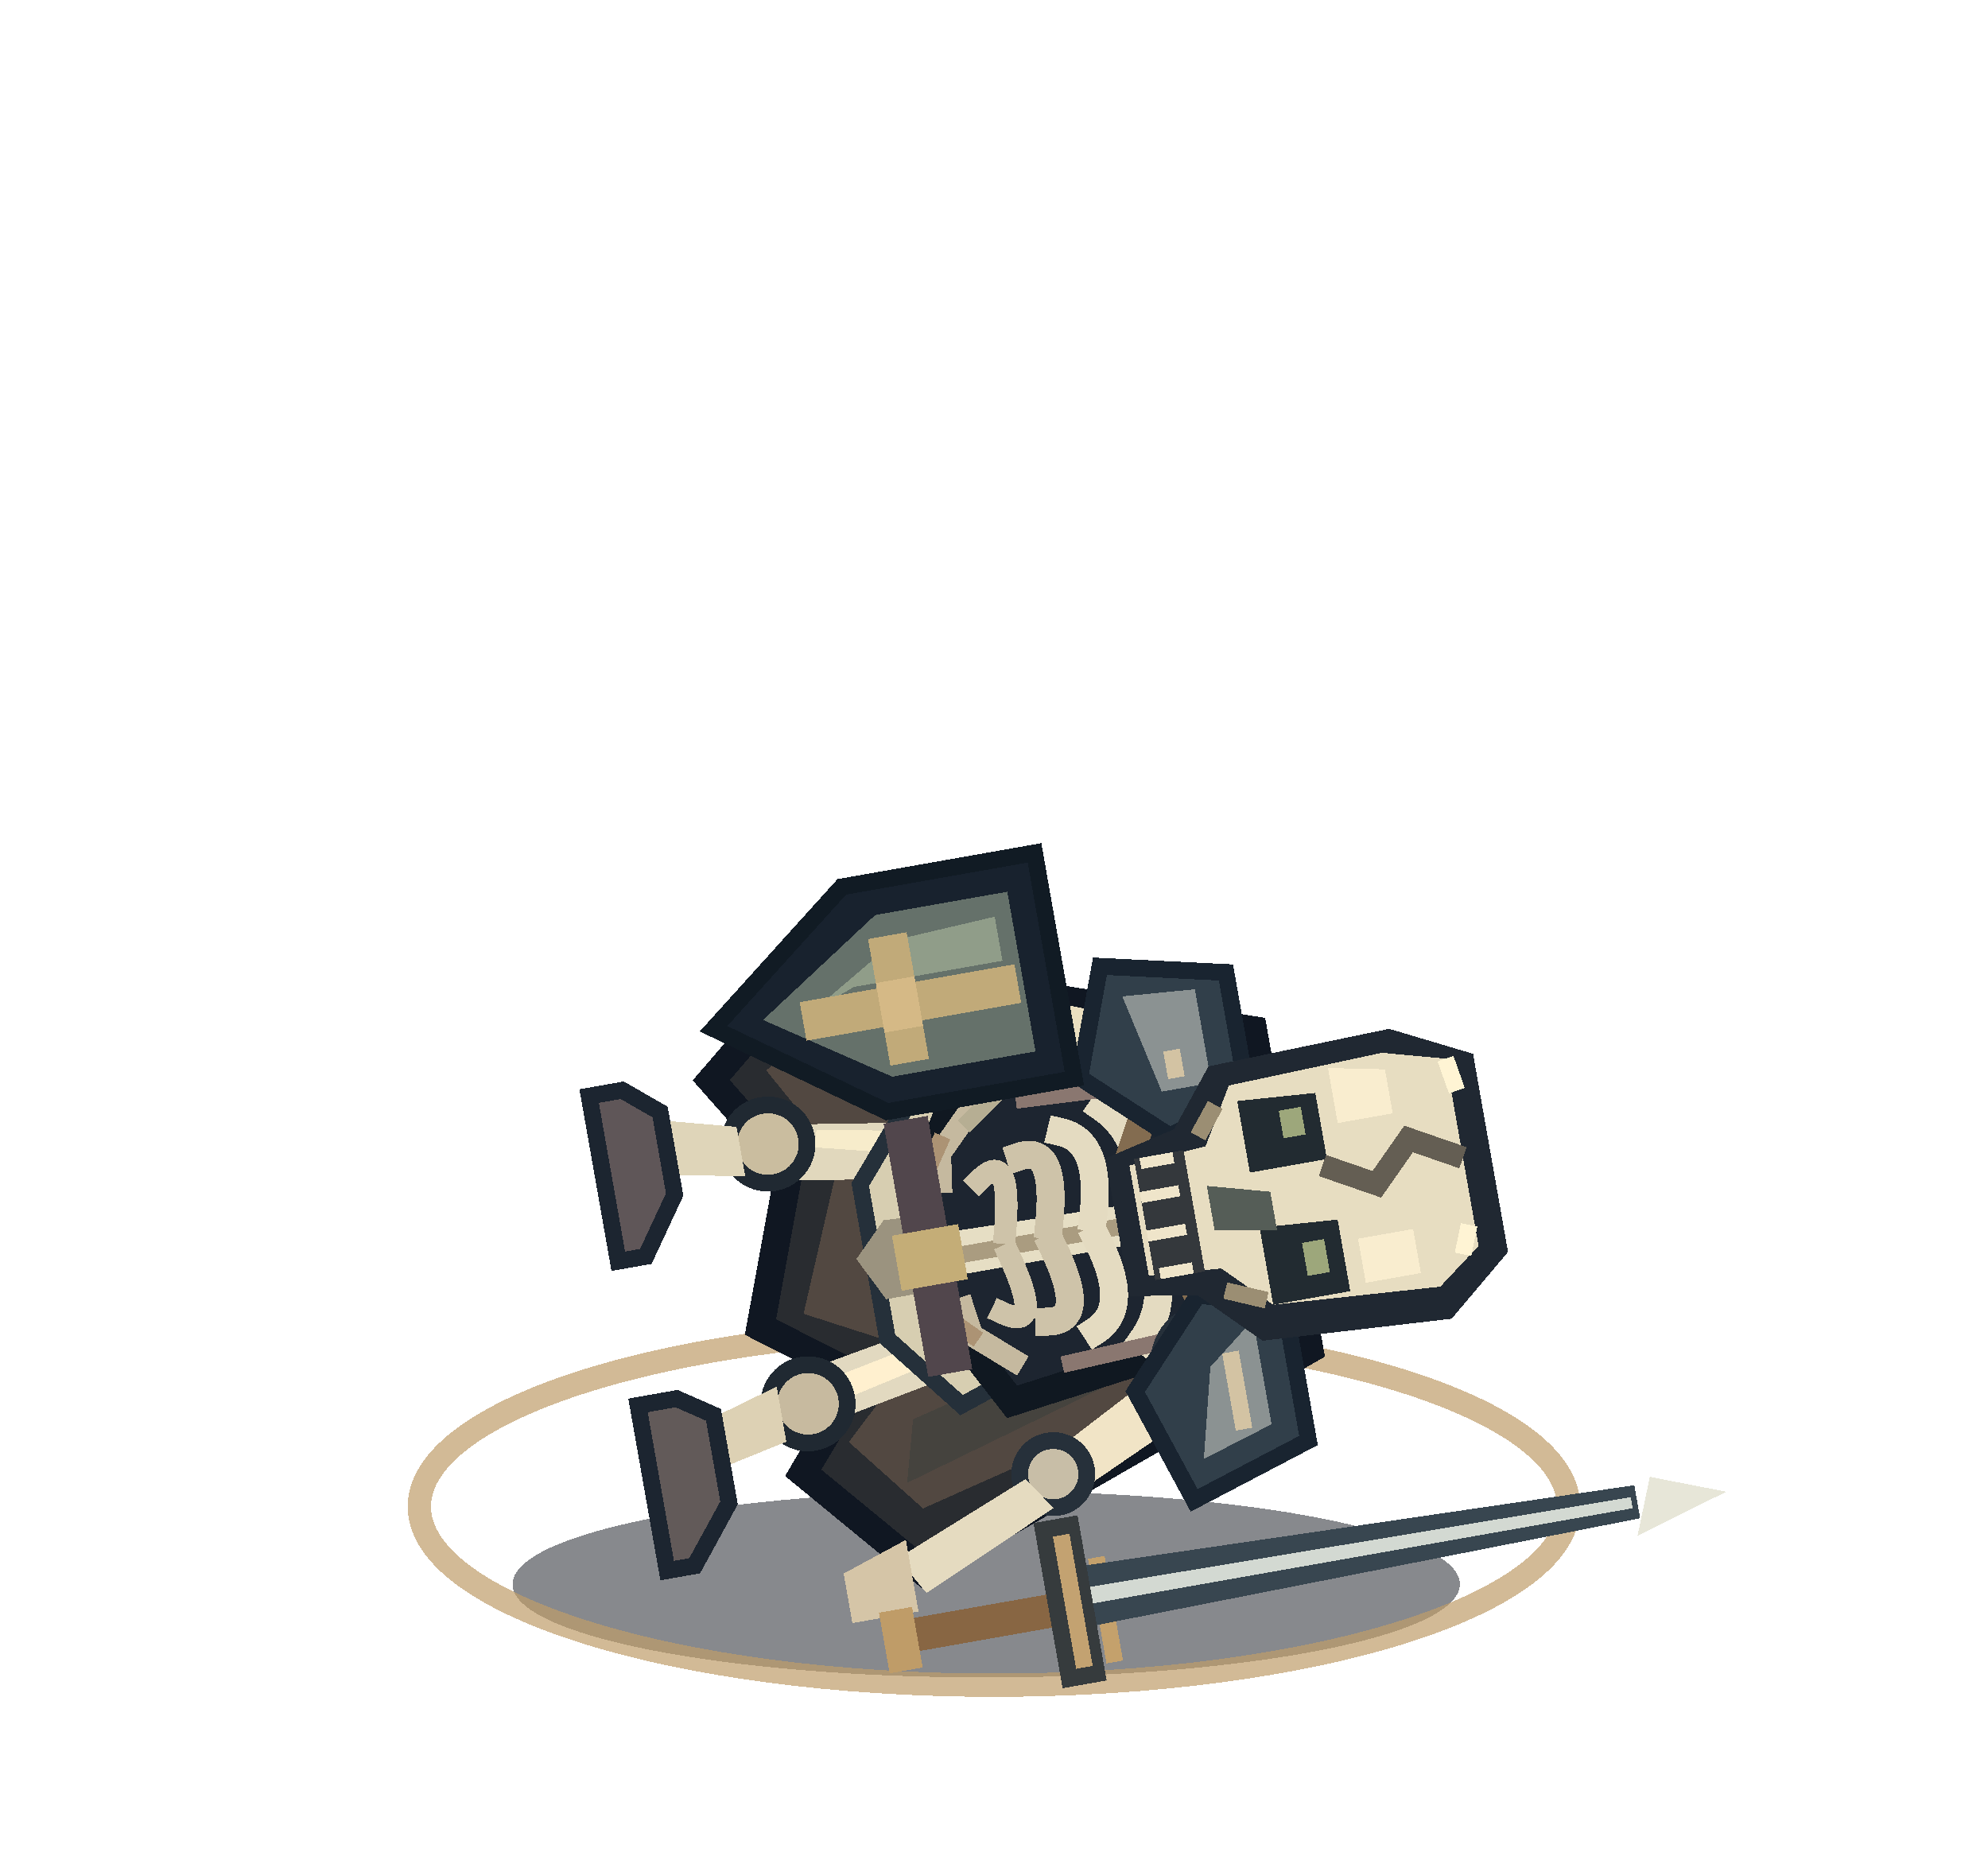
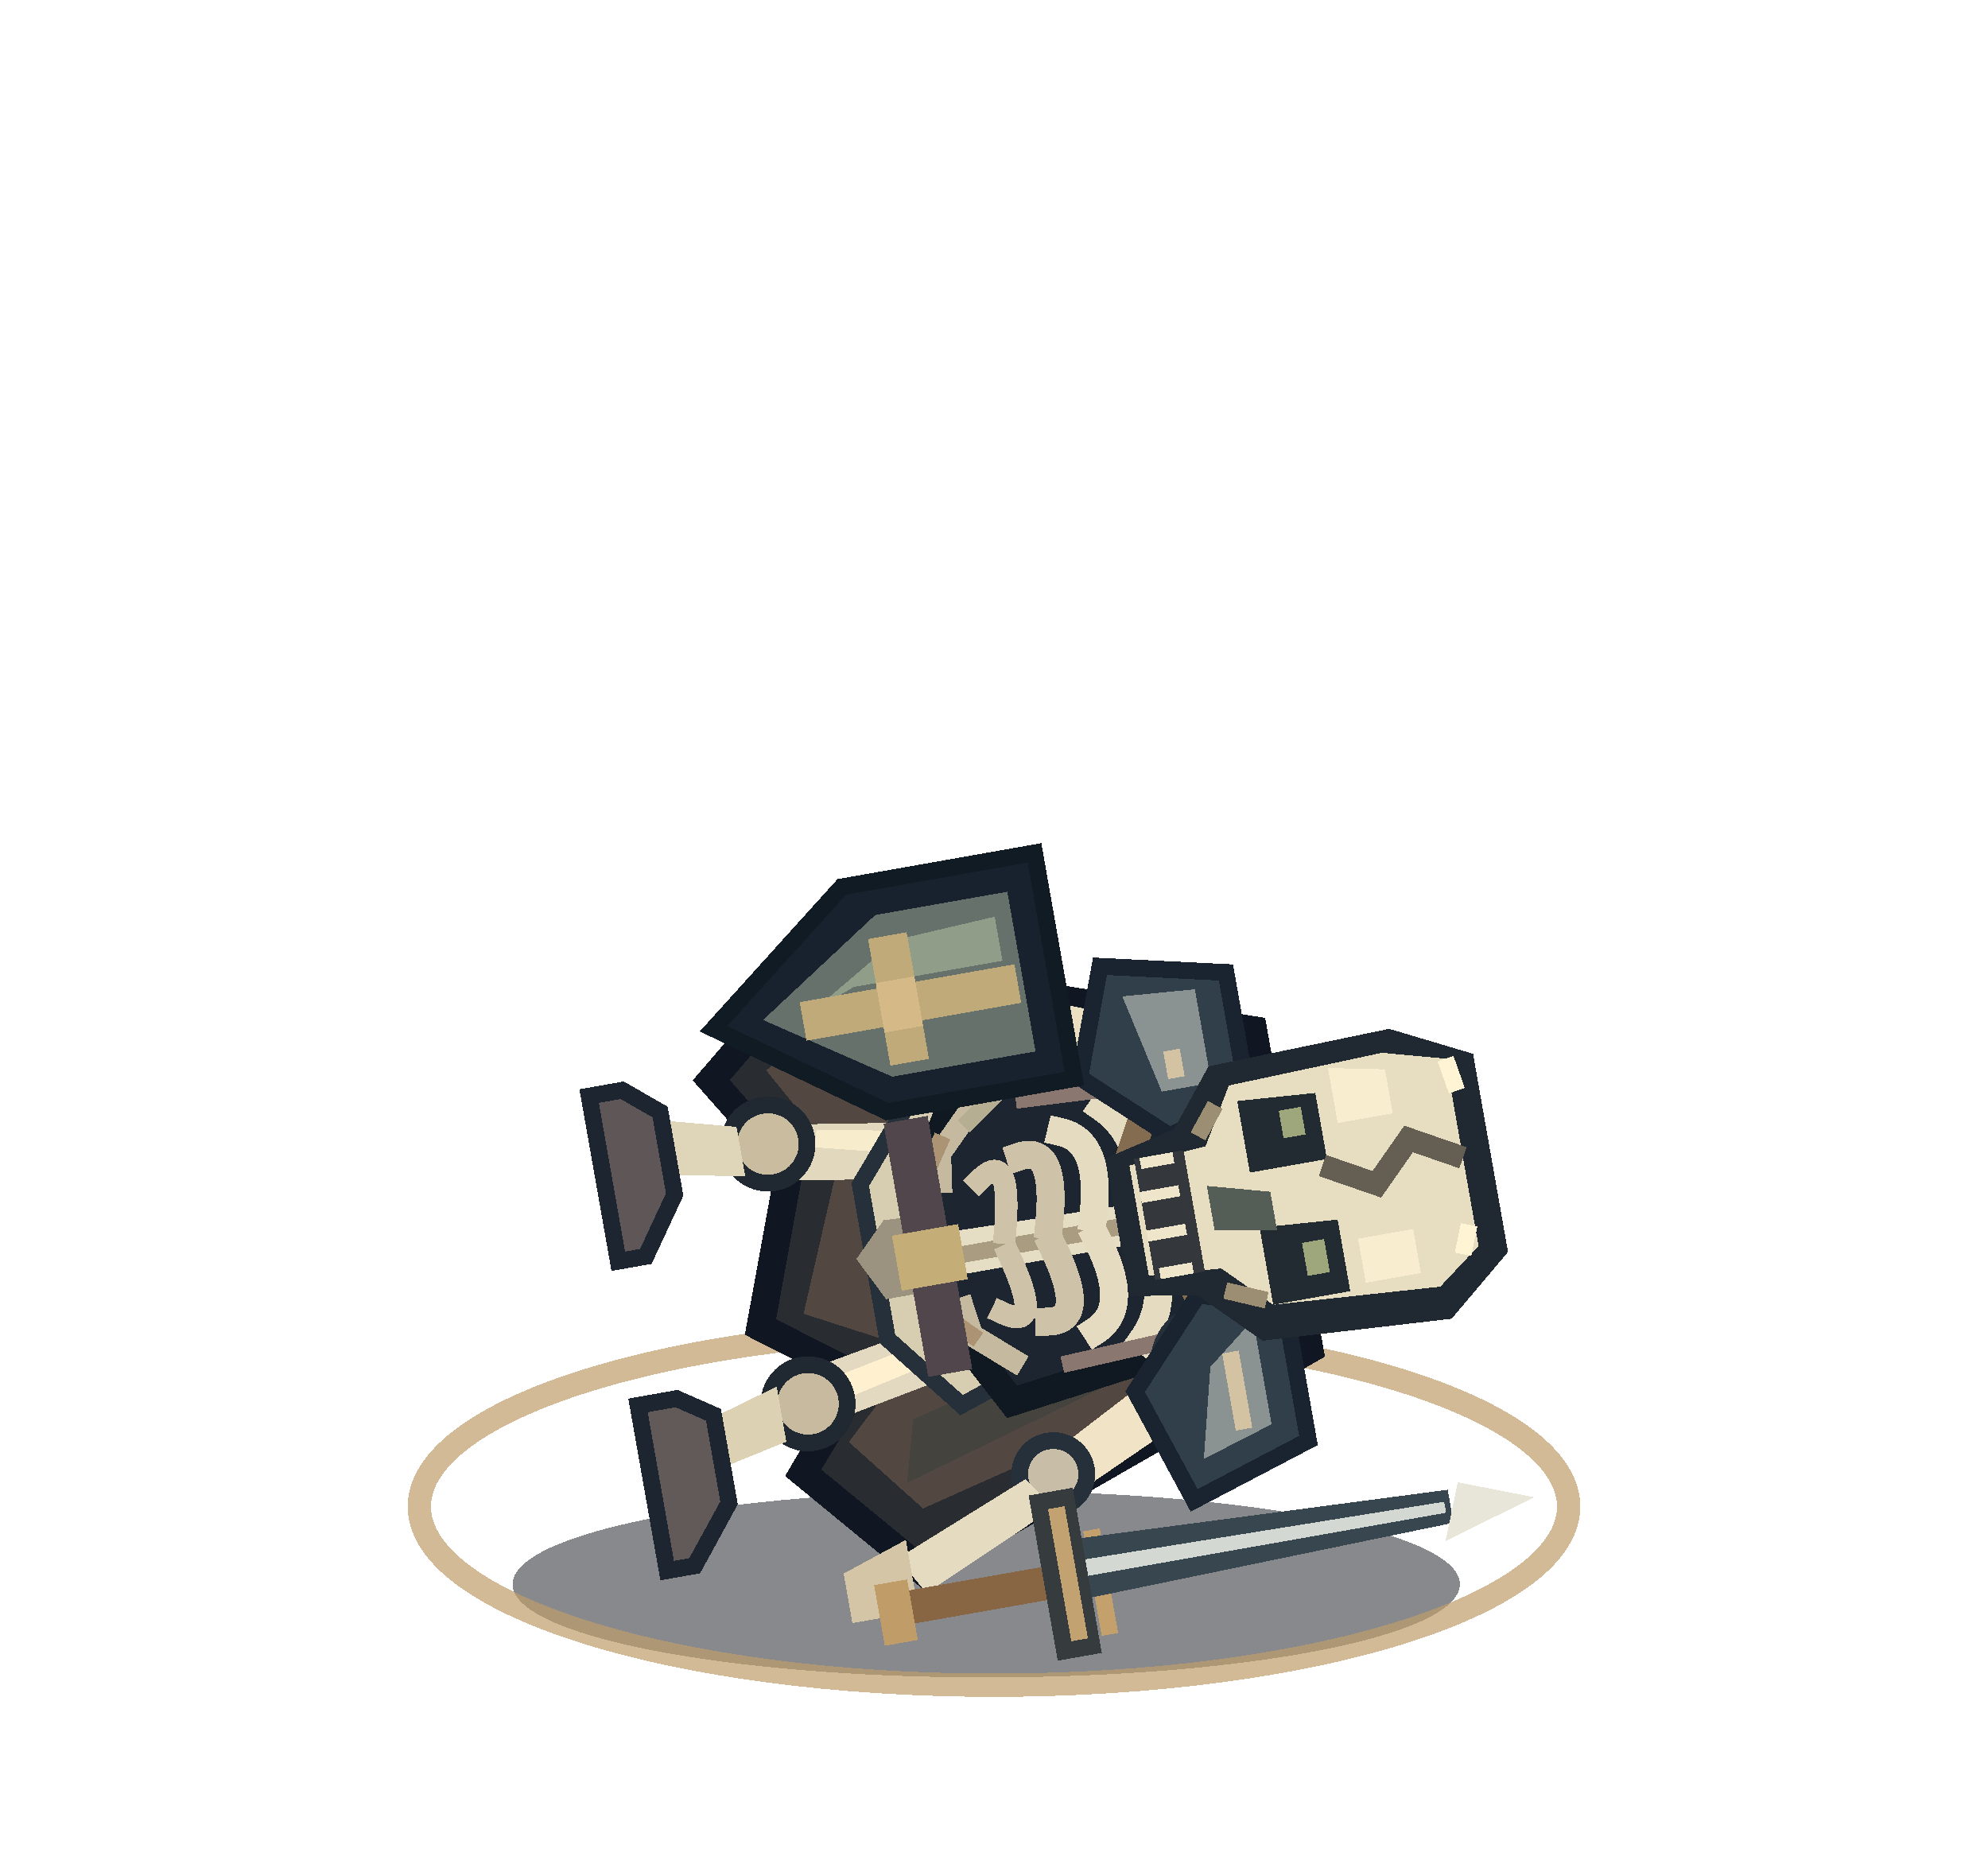
<svg xmlns="http://www.w3.org/2000/svg" data-undead-family="skeleton" data-source-body="skeleton-warrior" data-gridborn-mode="rest" viewBox="0 0 256 240" role="img" aria-labelledby="title description" shape-rendering="crispEdges">
  <style>
/* Corpse pose: all bones stay immobile. Only a faint eye-socket glimmer varies. */
.bone-skull{animation:bone-inert-glimmer 4s steps(1,end) infinite}
@keyframes bone-inert-glimmer{0%,20%,70%,100%{opacity:1}40%,52%{opacity:.90}}
@media(prefers-reduced-motion:reduce){.bone-assembly,.bone-skull,.bone-cape,.bone-leg-left,.bone-leg-right,.bone-arm-left,.bone-arm-right,.bone-shield,.bone-blade{animation:none!important}}
</style>
  <ellipse cx="127" cy="204" rx="61" ry="12" fill="#050911" opacity=".48" />
  <ellipse cx="128" cy="194" rx="74" ry="23" fill="none" stroke="#bf9d6a" stroke-width="3" opacity=".70" />
  <g class="bone-assembly" transform="translate(0 16) rotate(80 128 143)">
    <g transform="translate(128 143) scale(.72) translate(-128 -143)">
      <g class="bone-cape">
        <path d="M100 91H158L185 166 164 184 149 171 137 187 110 177 92 188 74 166Z" fill="#292c30" stroke="#101722" stroke-width="5" />
        <path d="M102 96H157L174 164 160 175 146 160 136 179 110 168 92 178 82 163Z" fill="#524841" />
        <path d="M102 112L87 165 97 167 109 116Z" fill="#7a6d61" opacity=".48" />
        <path d="M153 110L169 166 158 163 146 115Z" fill="#45433e" />
      </g>
      <g class="bone-leg-left">
        <path d="M106 152L116 153 112 178 102 177Z" fill="#e1d8bd" />
        <path d="M107 155L111 156 107 172 104 171Z" fill="#f7eccb" />
        <circle cx="105" cy="180" r="7" fill="#cabd9f" stroke="#202932" stroke-width="3" />
        <path d="M101 185H110L107 200H97Z" fill="#dfd5b9" />
        <path d="M96 198H111L121 205V210H91V204Z" fill="#5f5658" stroke="#1c2530" stroke-width="3" />
      </g>
      <g class="bone-leg-right">
        <path d="M141 152L151 152 156 178 146 180Z" fill="#e2d9c0" />
        <path d="M144 155L148 155 152 173 148 175Z" fill="#fff0cf" />
        <circle cx="152" cy="181" r="7" fill="#c7ba9f" stroke="#202932" stroke-width="3" />
        <path d="M148 186H158L161 200H152Z" fill="#ddd1b4" />
        <path d="M151 198H167L177 206V211H147V204Z" fill="#625a59" stroke="#1c2530" stroke-width="3" />
      </g>
      <g class="bone-pelvis">
        <path d="M104 145H154L157 154 143 165H115L101 153Z" fill="#d7ceb1" stroke="#25303a" stroke-width="3" />
        <path d="M109 150H123V158H113Z M136 150H151L145 158H136Z" fill="#34363b" />
        <path d="M123 145H136V164L128 168 122 162Z" fill="#9b937f" />
      </g>
      <g class="bone-ribcage">
        <path d="M103 108H153L158 145 141 154 116 154 98 143Z" fill="#1d2530" stroke="#101821" stroke-width="5" />
        <path d="M127 111H134L134 155H126Z" fill="#e6dec4" />
        <path d="M129 113H132V155H129Z" fill="#aa9c80" />
        <path d="M128 117Q116 113 109 120M132 117Q144 113 151 120" fill="none" stroke="#e4dbc1" stroke-width="5" stroke-linecap="square" />
        <path d="M128 125Q115 121 112 128M132 125Q145 121 148 128" fill="none" stroke="#e4dbc1" stroke-width="5" stroke-linecap="square" />
        <path d="M128 133Q114 129 115 136M132 133Q146 129 145 136" fill="none" stroke="#cec3a9" stroke-width="5" stroke-linecap="square" />
        <path d="M128 141Q113 137 118 144M132 141Q147 137 142 144" fill="none" stroke="#cec3a9" stroke-width="4" stroke-linecap="square" />
        <path d="M104 142L112 150 119 151M152 142L145 150 138 151" fill="none" stroke="#c5b99f" stroke-width="4" />
        <path d="M106 115L105 135M152 115L153 135" fill="none" stroke="#8a7770" stroke-width="3" />
      </g>
      <g class="skeleton-plain-gear">
        <path d="M108 111l11 6 26-8" stroke="#836c50" stroke-width="5" fill="none" />
        <path d="M109 149l9 6m28-6l-8 8" stroke="#ac9374" stroke-width="3" fill="none" />
        <path d="M101 135l7 10" stroke="#b6ae93" stroke-width="3" />
      </g>
      <g class="bone-arm-left">
        <circle cx="100" cy="109" r="9" fill="#d5ccb3" stroke="#26303a" stroke-width="3" />
        <path d="M93 115L85 135 91 139 103 117Z" fill="#eadfc0" />
        <circle cx="87" cy="139" r="6" fill="#cabda4" stroke="#26303a" stroke-width="3" />
        <path d="M83 143L76 166 83 168 93 144Z" fill="#dfd6bd" />
        <rect x="75" y="167" width="10" height="12" rx="2" fill="#e6d9b8" />
      </g>
      <g class="bone-arm-right">
        <circle cx="157" cy="109" r="9" fill="#d9cdb3" stroke="#26303a" stroke-width="3" />
        <path d="M156 116L168 139 175 134 165 112Z" fill="#f1e4c6" />
        <circle cx="172" cy="140" r="6" fill="#c8bea7" stroke="#26303a" stroke-width="3" />
        <path d="M172 145L182 170 189 166 178 141Z" fill="#e5dbc0" />
        <path d="M179 168H192V180H183Z" fill="#d5c5a7" />
      </g>
      <g class="bone-armor">
        <path d="M89 94H112L116 109 103 123 84 116Z" fill="#313f4a" stroke="#192430" stroke-width="3" />
        <path d="M145 109L149 94H174L181 116 160 123Z" fill="#313f4a" stroke="#192430" stroke-width="3" />
        <path d="M91 100H108L108 109 90 113Z M151 100H170L174 113 158 109Z" fill="#8b9292" />
        <path d="M101 106H106M156 105H170" stroke="#d3c3a3" stroke-width="3" />
        <path d="M105 155L151 155" stroke="#51464c" stroke-width="8" />
        <rect x="125" y="149" width="10" height="12" fill="#c4ad77" />
      </g>
      <g class="bone-skull">
        <path d="M111 53H147L157 65 155 99 145 109 143 121H118L115 108 105 100 104 67Z" fill="#202832" />
        <path d="M111 58H145L151 66 149 96 141 104 140 117H120L119 103 109 97 108 69Z" fill="#e7ddc1" />
        <path d="M111 69H119V79H109Z M140 69H148V79H140Z" fill="#f9edcf" />
        <path d="M113 82H125V96H112Z M136 82H149V96H135Z" fill="#222b31" />
        <path d="M115 85H120V89H115Z M139 85H145V89H139Z" fill="#9da77b" />
        <path d="M129 93H136L134 104H126Z" fill="#555d57" />
        <path d="M119 107H141V116H119Z" fill="#34383c" />
        <path d="M120 109V115M126 109V116M133 109V116M140 109V115" stroke="#efe5ca" stroke-width="2" />
        <path d="M111 58L117 57M141 59L146 61" stroke="#fff4d4" stroke-width="3" />
        <g class="skeleton-grave-cracks">
          <path d="M129 58l-5 9 7 7-5 9" stroke="#645e53" stroke-width="4" fill="none" />
          <path d="M117 104l-5-4m36-3l-3 7" stroke="#9b8e73" stroke-width="3" />
        </g>
      </g>
      <g class="bone-blade">
        <g class="skeleton-rusted-sword">
-           <path d="M194 56l2 27-4 10" stroke="#aa865f" stroke-width="3" fill="none" />
-           <path d="M188 135h19" stroke="#c4a16c" stroke-width="3" />
+           <path d="M189 73l2 27-4 10" stroke="#aa865f" stroke-width="3" fill="none" />
+           <path d="M183 135h19" stroke="#c4a16c" stroke-width="3" />
        </g>
-         <path d="M192 38H198L200 140H189Z" fill="#384650" />
-         <path d="M194 39H196L196 137H193Z" fill="#d3d9d2" />
-         <path d="M191 35L196 22 201 39Z" fill="#e7e6d8" />
-         <rect x="180" y="137" width="30" height="8" fill="#363b3d" />
-         <rect x="183" y="139" width="24" height="3" fill="#c3a271" />
-         <path d="M193 145H199V170H193Z" fill="#886643" />
-         <rect x="191" y="169" width="11" height="6" fill="#bf9c68" />
+         <path d="M187 71H193L195 140H184Z" fill="#384650" />
+         <path d="M189 72H191L191 137H188Z" fill="#d3d9d2" />
+         <path d="M186 69L191 56 196 73Z" fill="#e7e6d8" />
+         <rect x="175" y="137" width="30" height="8" fill="#363b3d" />
+         <rect x="178" y="139" width="24" height="3" fill="#c3a271" />
+         <path d="M188 145H194V170H188Z" fill="#886643" />
+         <rect x="186" y="169" width="11" height="6" fill="#bf9c68" />
      </g>
      <g class="bone-shield">
        <g class="skeleton-iron-rim">
          <path d="M64 128H99v28l-16 28-18-26Z" fill="none" stroke="#74847a" stroke-width="4" />
          <path d="M83 134v36" stroke="#d0b98c" stroke-width="4" />
        </g>
        <path d="M62 124H103V158L83 186 62 159Z" fill="#18222e" stroke="#111b24" stroke-width="3" />
        <path d="M68 130H97V156L83 177 68 154Z" fill="#65716a" />
        <path d="M72 133H80V160L83 168 73 151Z" fill="#909d89" />
        <path d="M81 131H88V170H81Z" fill="#c1aa79" />
        <path d="M72 149H95V156H72Z" fill="#c1aa79" />
        <path d="M80 149H89V156H80Z" fill="#d5b986" />
      </g>
    </g>
  </g>
</svg>
